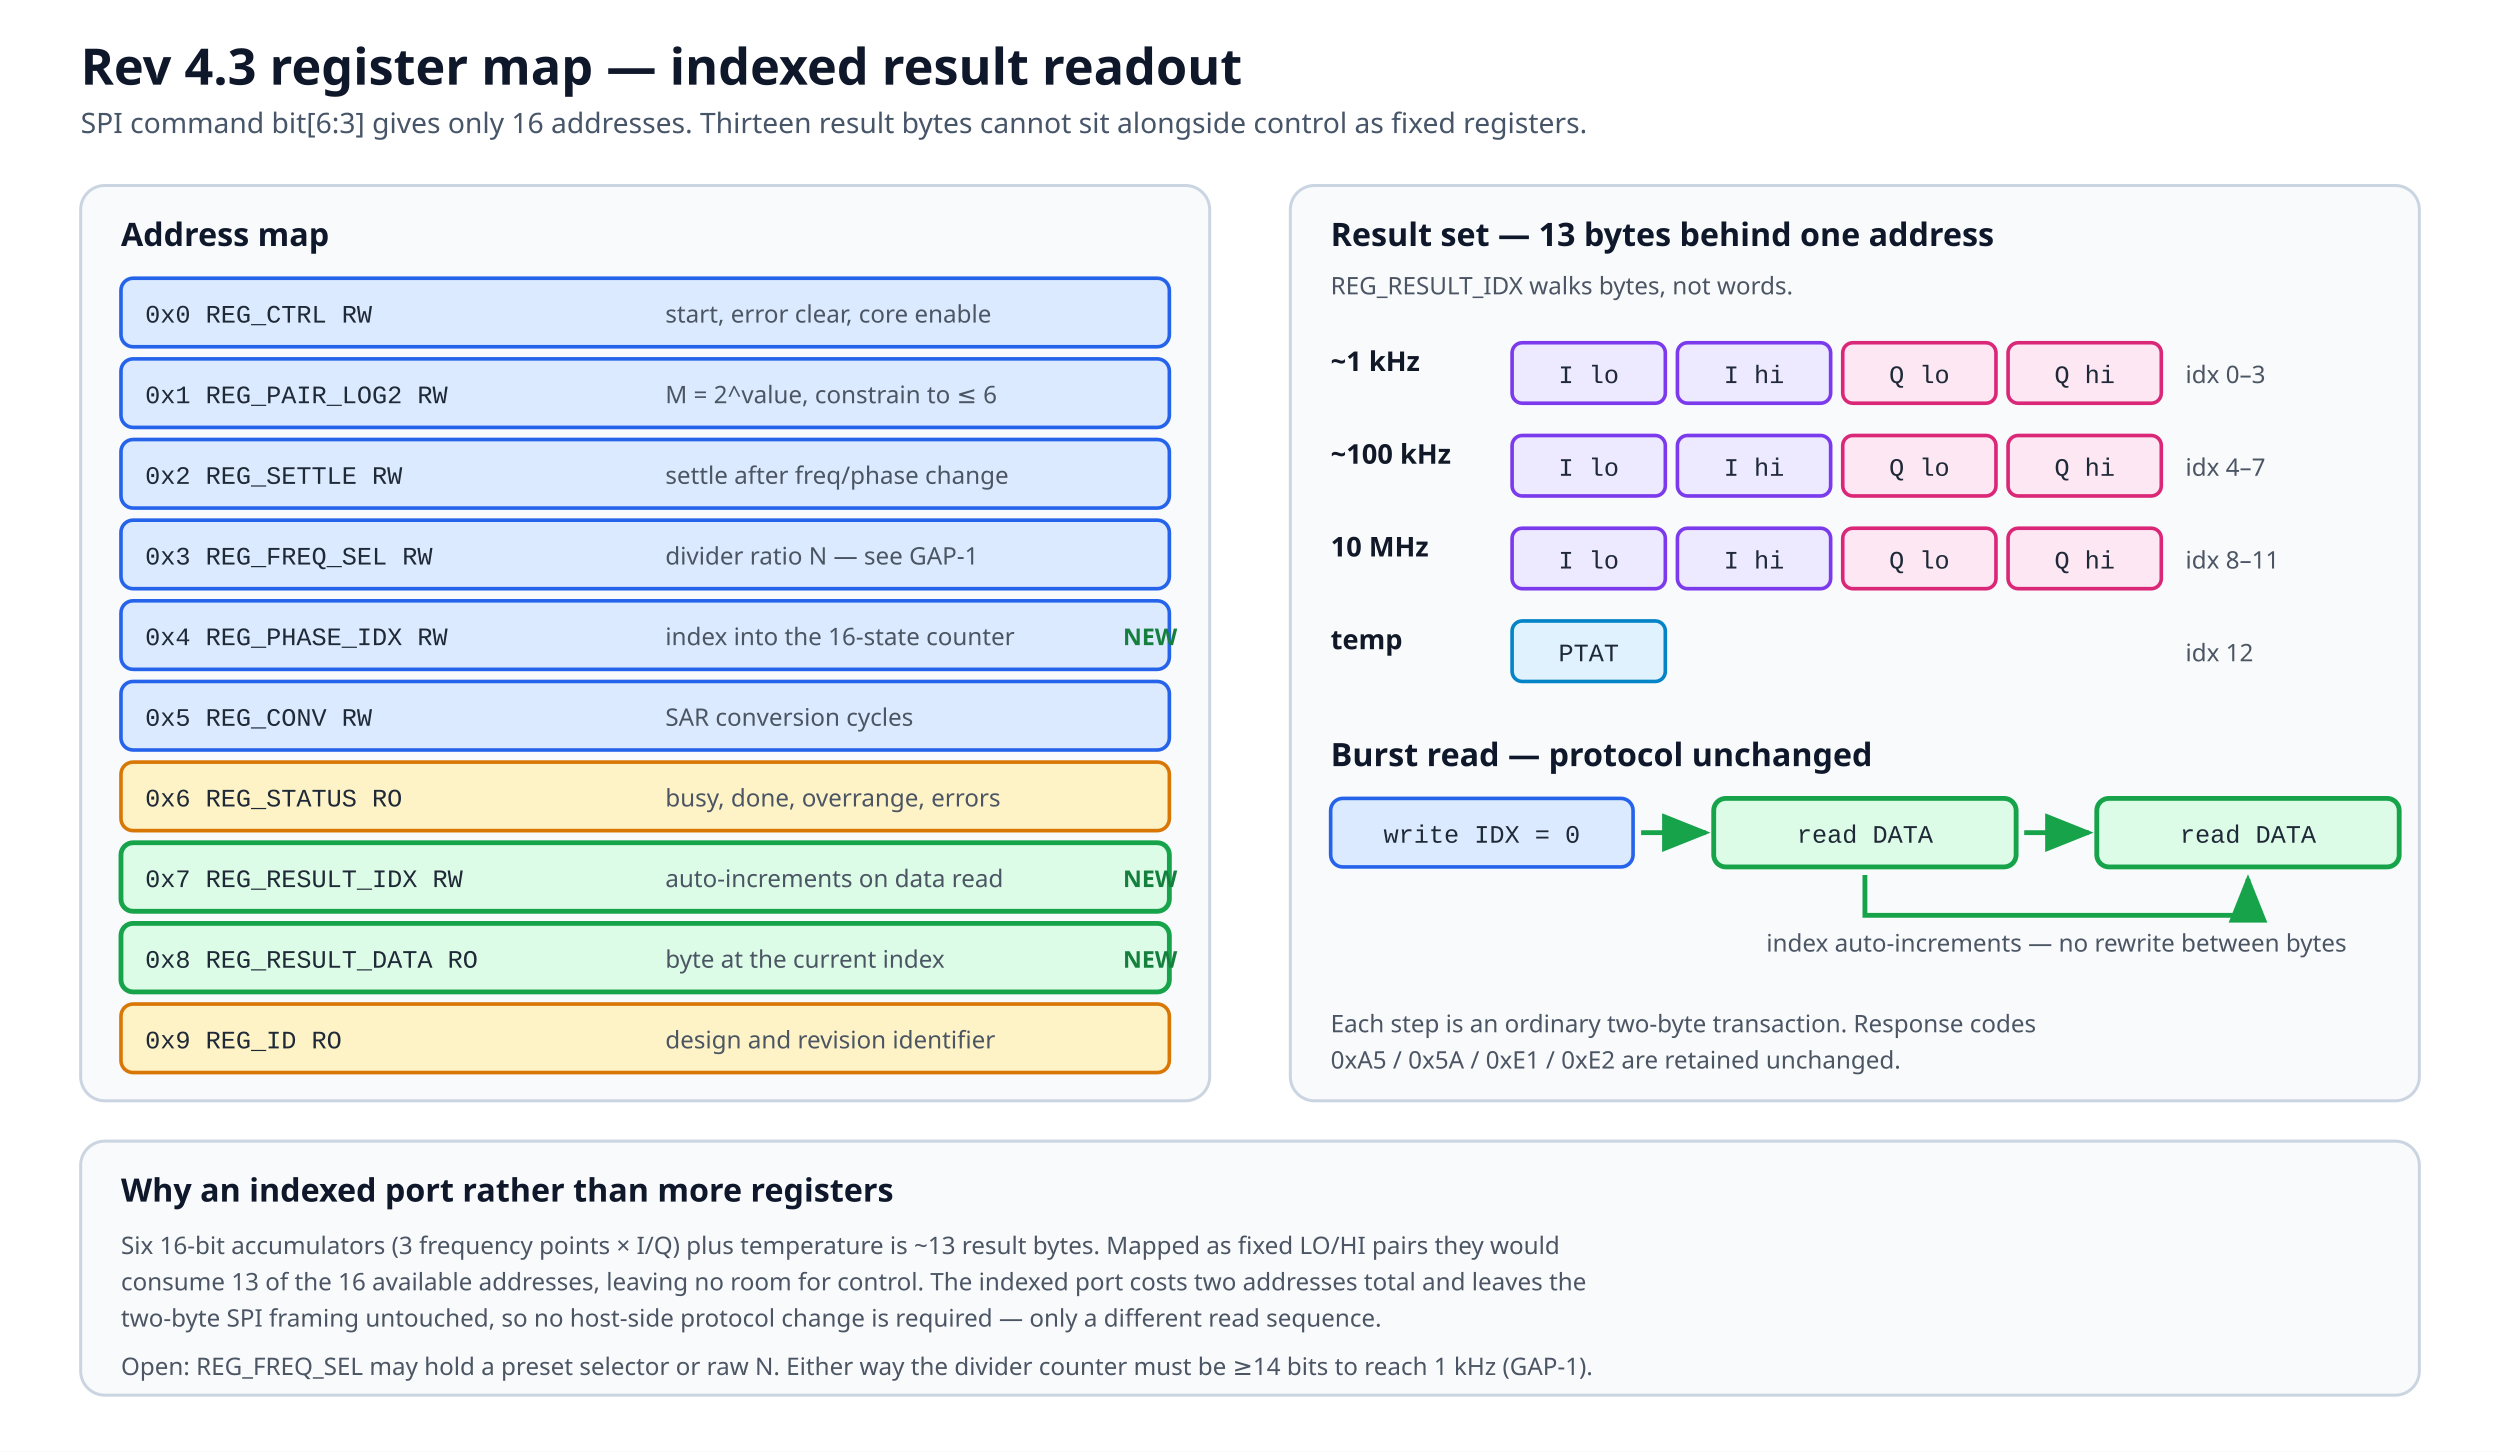
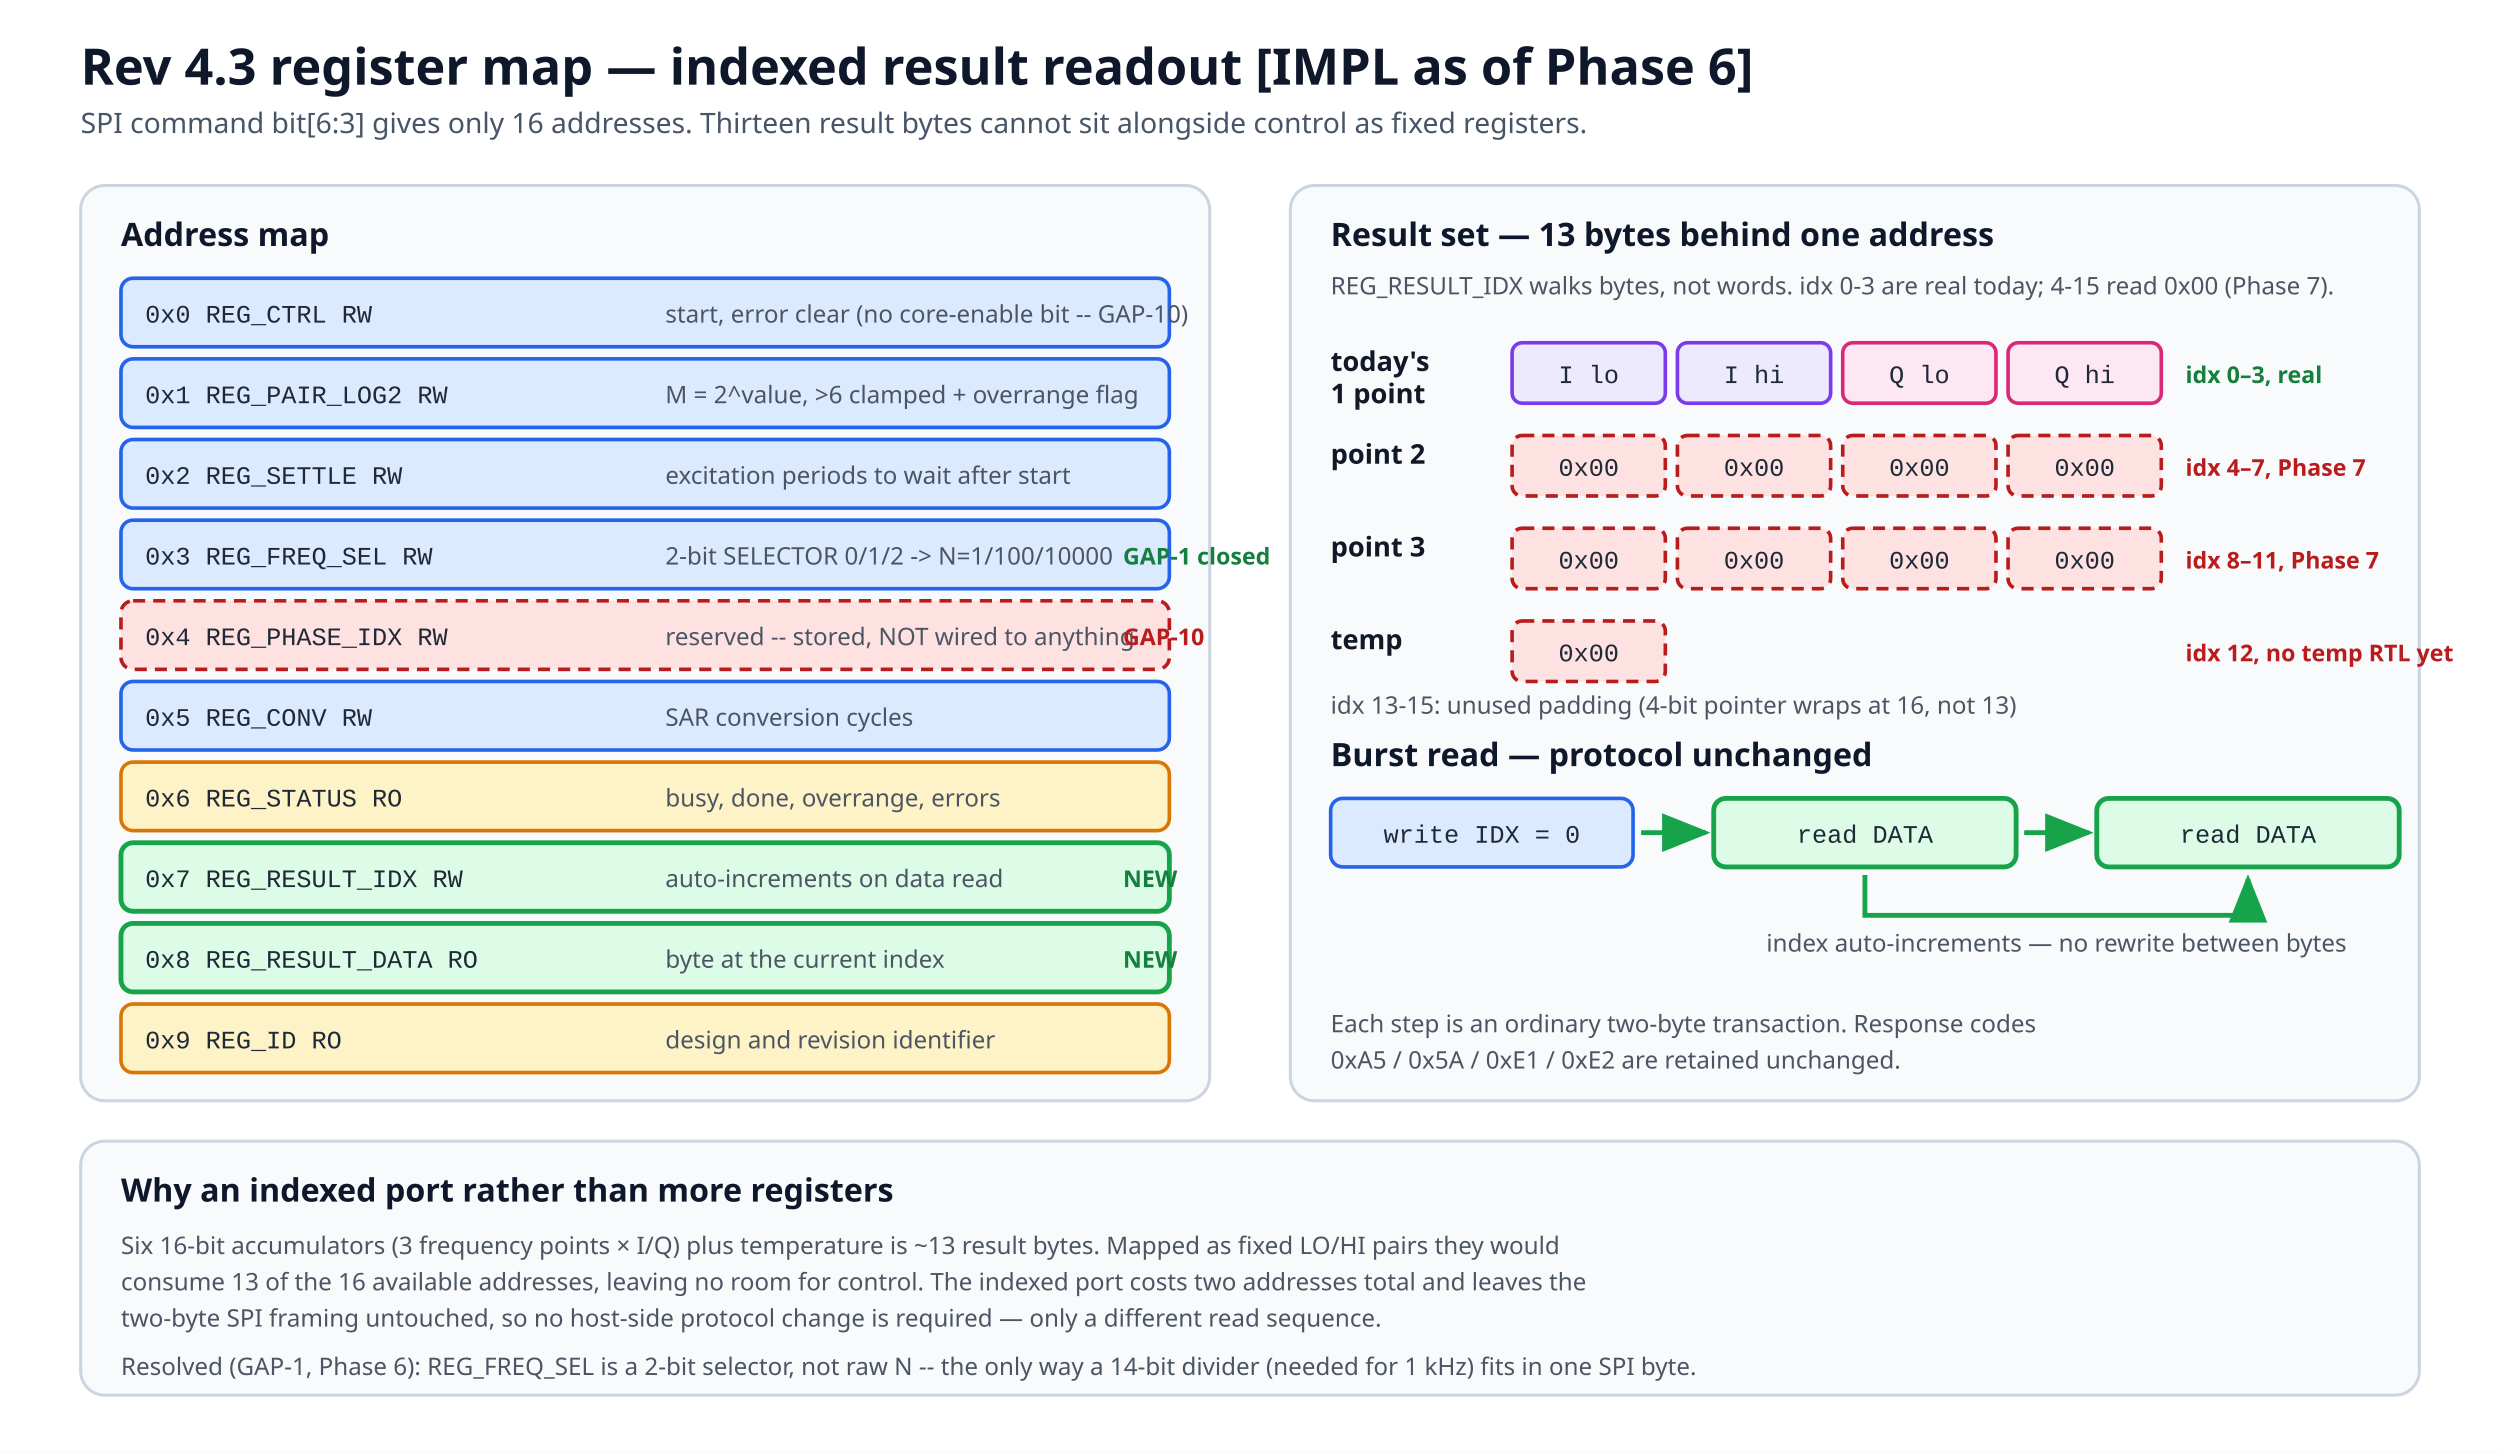
<svg xmlns="http://www.w3.org/2000/svg" width="1240" height="720" viewBox="0 0 1240 720" role="img" aria-labelledby="t d">
  <defs>
    <style>
      .title { font: 700 25px sans-serif; fill: #0f172a; }
      .sub   { font: 400 14px sans-serif; fill: #475569; }
      .h     { font: 700 16px sans-serif; fill: #0f172a; }
      .lbl   { font: 700 13.5px sans-serif; fill: #111827; }
      .sml   { font: 400 12px sans-serif; fill: #4b5563; }
      .mono  { font: 400 12.5px ui-monospace, "Courier New", monospace; fill: #1f2937; }
      .monoW { font: 700 12.5px ui-monospace, "Courier New", monospace; fill: #ffffff; }
      .new   { font: 700 11.5px sans-serif; fill: #15803d; }
+       .resv  { font: 700 11.5px sans-serif; fill: #b91c1c; }
      .rw    { fill: #dbeafe; stroke: #2563eb; stroke-width: 1.8; }
      .ro    { fill: #fef3c7; stroke: #d97706; stroke-width: 1.8; }
      .idx   { fill: #dcfce7; stroke: #16a34a; stroke-width: 2.4; }
+       .unwired { fill: #fee2e2; stroke: #b91c1c; stroke-width: 1.8; stroke-dasharray: 6 4; }
      .panel { fill: #f8fafc; stroke: #cbd5e1; stroke-width: 1.5; }
      .byteI { fill: #ede9fe; stroke: #7c3aed; stroke-width: 1.8; }
      .byteQ { fill: #fce7f3; stroke: #db2777; stroke-width: 1.8; }
      .byteT { fill: #e0f2fe; stroke: #0284c7; stroke-width: 1.8; }
      .arr   { stroke: #16a34a; stroke-width: 2.4; fill: none; marker-end: url(#g); }
    </style>
    <marker id="g" markerWidth="10" markerHeight="8" refX="9" refY="4" orient="auto">
      <path d="M0,0 L10,4 L0,8 z" fill="#16a34a" />
    </marker>
  </defs>
  <rect width="1240" height="720" fill="#ffffff" />
-   <text x="40" y="42" class="title">Rev 4.3 register map — indexed result readout</text>
+   <text x="40" y="42" class="title">Rev 4.3 register map — indexed result readout [IMPL as of Phase 6]</text>
  <text x="40" y="66" class="sub">SPI command bit[6:3] gives only 16 addresses. Thirteen result bytes cannot sit alongside control as fixed registers.</text>
  <rect x="40" y="92" width="560" height="454" rx="12" class="panel" />
  <text x="60" y="122" class="h">Address map</text>
  <g transform="translate(60,138)">
    <rect x="0" y="0" width="520" height="34" rx="6" class="rw" />
    <text x="12" y="22" class="mono">0x0  REG_CTRL        RW</text>
-     <text x="270" y="22" class="sml">start, error clear, core enable</text>
+     <text x="270" y="22" class="sml">start, error clear (no core-enable bit -- GAP-10)</text>
    <rect x="0" y="40" width="520" height="34" rx="6" class="rw" />
    <text x="12" y="62" class="mono">0x1  REG_PAIR_LOG2   RW</text>
-     <text x="270" y="62" class="sml">M = 2^value, constrain to ≤ 6</text>
+     <text x="270" y="62" class="sml">M = 2^value, &gt;6 clamped + overrange flag</text>
    <rect x="0" y="80" width="520" height="34" rx="6" class="rw" />
    <text x="12" y="102" class="mono">0x2  REG_SETTLE      RW</text>
-     <text x="270" y="102" class="sml">settle after freq/phase change</text>
+     <text x="270" y="102" class="sml">excitation periods to wait after start</text>
    <rect x="0" y="120" width="520" height="34" rx="6" class="rw" />
    <text x="12" y="142" class="mono">0x3  REG_FREQ_SEL    RW</text>
-     <text x="270" y="142" class="sml">divider ratio N — see GAP-1</text>
-     <rect x="0" y="160" width="520" height="34" rx="6" class="rw" />
+     <text x="270" y="142" class="sml">2-bit SELECTOR 0/1/2 -&gt; N=1/100/10000</text>
+     <text x="497" y="142" class="new">GAP-1 closed</text>
+     <rect x="0" y="160" width="520" height="34" rx="6" class="unwired" />
    <text x="12" y="182" class="mono">0x4  REG_PHASE_IDX   RW</text>
-     <text x="270" y="182" class="sml">index into the 16-state counter</text>
-     <text x="497" y="182" class="new">NEW</text>
+     <text x="270" y="182" class="sml">reserved -- stored, NOT wired to anything</text>
+     <text x="497" y="182" class="resv">GAP-10</text>
    <rect x="0" y="200" width="520" height="34" rx="6" class="rw" />
    <text x="12" y="222" class="mono">0x5  REG_CONV        RW</text>
    <text x="270" y="222" class="sml">SAR conversion cycles</text>
    <rect x="0" y="240" width="520" height="34" rx="6" class="ro" />
    <text x="12" y="262" class="mono">0x6  REG_STATUS      RO</text>
    <text x="270" y="262" class="sml">busy, done, overrange, errors</text>
    <rect x="0" y="280" width="520" height="34" rx="6" class="idx" />
    <text x="12" y="302" class="mono">0x7  REG_RESULT_IDX  RW</text>
    <text x="270" y="302" class="sml">auto-increments on data read</text>
    <text x="497" y="302" class="new">NEW</text>
    <rect x="0" y="320" width="520" height="34" rx="6" class="idx" />
    <text x="12" y="342" class="mono">0x8  REG_RESULT_DATA RO</text>
    <text x="270" y="342" class="sml">byte at the current index</text>
    <text x="497" y="342" class="new">NEW</text>
    <rect x="0" y="360" width="520" height="34" rx="6" class="ro" />
    <text x="12" y="382" class="mono">0x9  REG_ID          RO</text>
    <text x="270" y="382" class="sml">design and revision identifier</text>
  </g>
  <rect x="640" y="92" width="560" height="454" rx="12" class="panel" />
  <text x="660" y="122" class="h">Result set — 13 bytes behind one address</text>
-   <text x="660" y="146" class="sml">REG_RESULT_IDX walks bytes, not words.</text>
+   <text x="660" y="146" class="sml">REG_RESULT_IDX walks bytes, not words. idx 0-3 are real today; 4-15 read 0x00 (Phase 7).</text>
  <g transform="translate(660,170)">
-     <text x="0" y="14" class="lbl">~1 kHz</text>
+     <text x="0" y="14" class="lbl">today's</text>
+     <text x="0" y="30" class="lbl">1 point</text>
    <rect x="90" y="0" width="76" height="30" rx="5" class="byteI" />
    <text x="128" y="20" class="mono" text-anchor="middle">I lo</text>
    <rect x="172" y="0" width="76" height="30" rx="5" class="byteI" />
    <text x="210" y="20" class="mono" text-anchor="middle">I hi</text>
    <rect x="254" y="0" width="76" height="30" rx="5" class="byteQ" />
    <text x="292" y="20" class="mono" text-anchor="middle">Q lo</text>
    <rect x="336" y="0" width="76" height="30" rx="5" class="byteQ" />
    <text x="374" y="20" class="mono" text-anchor="middle">Q hi</text>
-     <text x="424" y="20" class="sml">idx 0–3</text>
-     <text x="0" y="60" class="lbl">~100 kHz</text>
-     <rect x="90" y="46" width="76" height="30" rx="5" class="byteI" />
-     <text x="128" y="66" class="mono" text-anchor="middle">I lo</text>
-     <rect x="172" y="46" width="76" height="30" rx="5" class="byteI" />
-     <text x="210" y="66" class="mono" text-anchor="middle">I hi</text>
-     <rect x="254" y="46" width="76" height="30" rx="5" class="byteQ" />
-     <text x="292" y="66" class="mono" text-anchor="middle">Q lo</text>
-     <rect x="336" y="46" width="76" height="30" rx="5" class="byteQ" />
-     <text x="374" y="66" class="mono" text-anchor="middle">Q hi</text>
-     <text x="424" y="66" class="sml">idx 4–7</text>
-     <text x="0" y="106" class="lbl">10 MHz</text>
-     <rect x="90" y="92" width="76" height="30" rx="5" class="byteI" />
-     <text x="128" y="112" class="mono" text-anchor="middle">I lo</text>
-     <rect x="172" y="92" width="76" height="30" rx="5" class="byteI" />
-     <text x="210" y="112" class="mono" text-anchor="middle">I hi</text>
-     <rect x="254" y="92" width="76" height="30" rx="5" class="byteQ" />
-     <text x="292" y="112" class="mono" text-anchor="middle">Q lo</text>
-     <rect x="336" y="92" width="76" height="30" rx="5" class="byteQ" />
-     <text x="374" y="112" class="mono" text-anchor="middle">Q hi</text>
-     <text x="424" y="112" class="sml">idx 8–11</text>
+     <text x="424" y="20" class="new">idx 0–3, real</text>
+     <text x="0" y="60" class="lbl">point 2</text>
+     <rect x="90" y="46" width="76" height="30" rx="5" class="unwired" />
+     <text x="128" y="66" class="mono" text-anchor="middle">0x00</text>
+     <rect x="172" y="46" width="76" height="30" rx="5" class="unwired" />
+     <text x="210" y="66" class="mono" text-anchor="middle">0x00</text>
+     <rect x="254" y="46" width="76" height="30" rx="5" class="unwired" />
+     <text x="292" y="66" class="mono" text-anchor="middle">0x00</text>
+     <rect x="336" y="46" width="76" height="30" rx="5" class="unwired" />
+     <text x="374" y="66" class="mono" text-anchor="middle">0x00</text>
+     <text x="424" y="66" class="resv">idx 4–7, Phase 7</text>
+     <text x="0" y="106" class="lbl">point 3</text>
+     <rect x="90" y="92" width="76" height="30" rx="5" class="unwired" />
+     <text x="128" y="112" class="mono" text-anchor="middle">0x00</text>
+     <rect x="172" y="92" width="76" height="30" rx="5" class="unwired" />
+     <text x="210" y="112" class="mono" text-anchor="middle">0x00</text>
+     <rect x="254" y="92" width="76" height="30" rx="5" class="unwired" />
+     <text x="292" y="112" class="mono" text-anchor="middle">0x00</text>
+     <rect x="336" y="92" width="76" height="30" rx="5" class="unwired" />
+     <text x="374" y="112" class="mono" text-anchor="middle">0x00</text>
+     <text x="424" y="112" class="resv">idx 8–11, Phase 7</text>
    <text x="0" y="152" class="lbl">temp</text>
-     <rect x="90" y="138" width="76" height="30" rx="5" class="byteT" />
-     <text x="128" y="158" class="mono" text-anchor="middle">PTAT</text>
-     <text x="424" y="158" class="sml">idx 12</text>
+     <rect x="90" y="138" width="76" height="30" rx="5" class="unwired" />
+     <text x="128" y="158" class="mono" text-anchor="middle">0x00</text>
+     <text x="424" y="158" class="resv">idx 12, no temp RTL yet</text>
+     <text x="0" y="184" class="sml">idx 13-15: unused padding (4-bit pointer wraps at 16, not 13)</text>
  </g>
  <text x="660" y="380" class="h">Burst read — protocol unchanged</text>
  <g transform="translate(660,396)">
    <rect x="0" y="0" width="150" height="34" rx="6" class="rw" />
    <text x="75" y="22" class="mono" text-anchor="middle">write IDX = 0</text>
    <path d="M154,17 L186,17" class="arr" />
    <rect x="190" y="0" width="150" height="34" rx="6" class="idx" />
    <text x="265" y="22" class="mono" text-anchor="middle">read DATA</text>
    <path d="M344,17 L376,17" class="arr" />
    <rect x="380" y="0" width="150" height="34" rx="6" class="idx" />
    <text x="455" y="22" class="mono" text-anchor="middle">read DATA</text>
    <path d="M265,38 L265,58 L455,58 L455,40" class="arr" />
    <text x="360" y="76" class="sml" text-anchor="middle">index auto-increments — no rewrite between bytes</text>
  </g>
  <text x="660" y="512" class="sml">Each step is an ordinary two-byte transaction. Response codes</text>
  <text x="660" y="530" class="sml">0xA5 / 0x5A / 0xE1 / 0xE2 are retained unchanged.</text>
  <rect x="40" y="566" width="1160" height="126" rx="12" class="panel" />
  <text x="60" y="596" class="h">Why an indexed port rather than more registers</text>
  <text x="60" y="622" class="sml">Six 16-bit accumulators (3 frequency points × I/Q) plus temperature is ~13 result bytes. Mapped as fixed LO/HI pairs they would</text>
  <text x="60" y="640" class="sml">consume 13 of the 16 available addresses, leaving no room for control. The indexed port costs two addresses total and leaves the</text>
  <text x="60" y="658" class="sml">two-byte SPI framing untouched, so no host-side protocol change is required — only a different read sequence.</text>
-   <text x="60" y="682" class="sml">Open: REG_FREQ_SEL may hold a preset selector or raw N. Either way the divider counter must be ≥14 bits to reach 1 kHz (GAP-1).</text>
+   <text x="60" y="682" class="sml">Resolved (GAP-1, Phase 6): REG_FREQ_SEL is a 2-bit selector, not raw N -- the only way a 14-bit divider (needed for 1 kHz) fits in one SPI byte.</text>
</svg>
